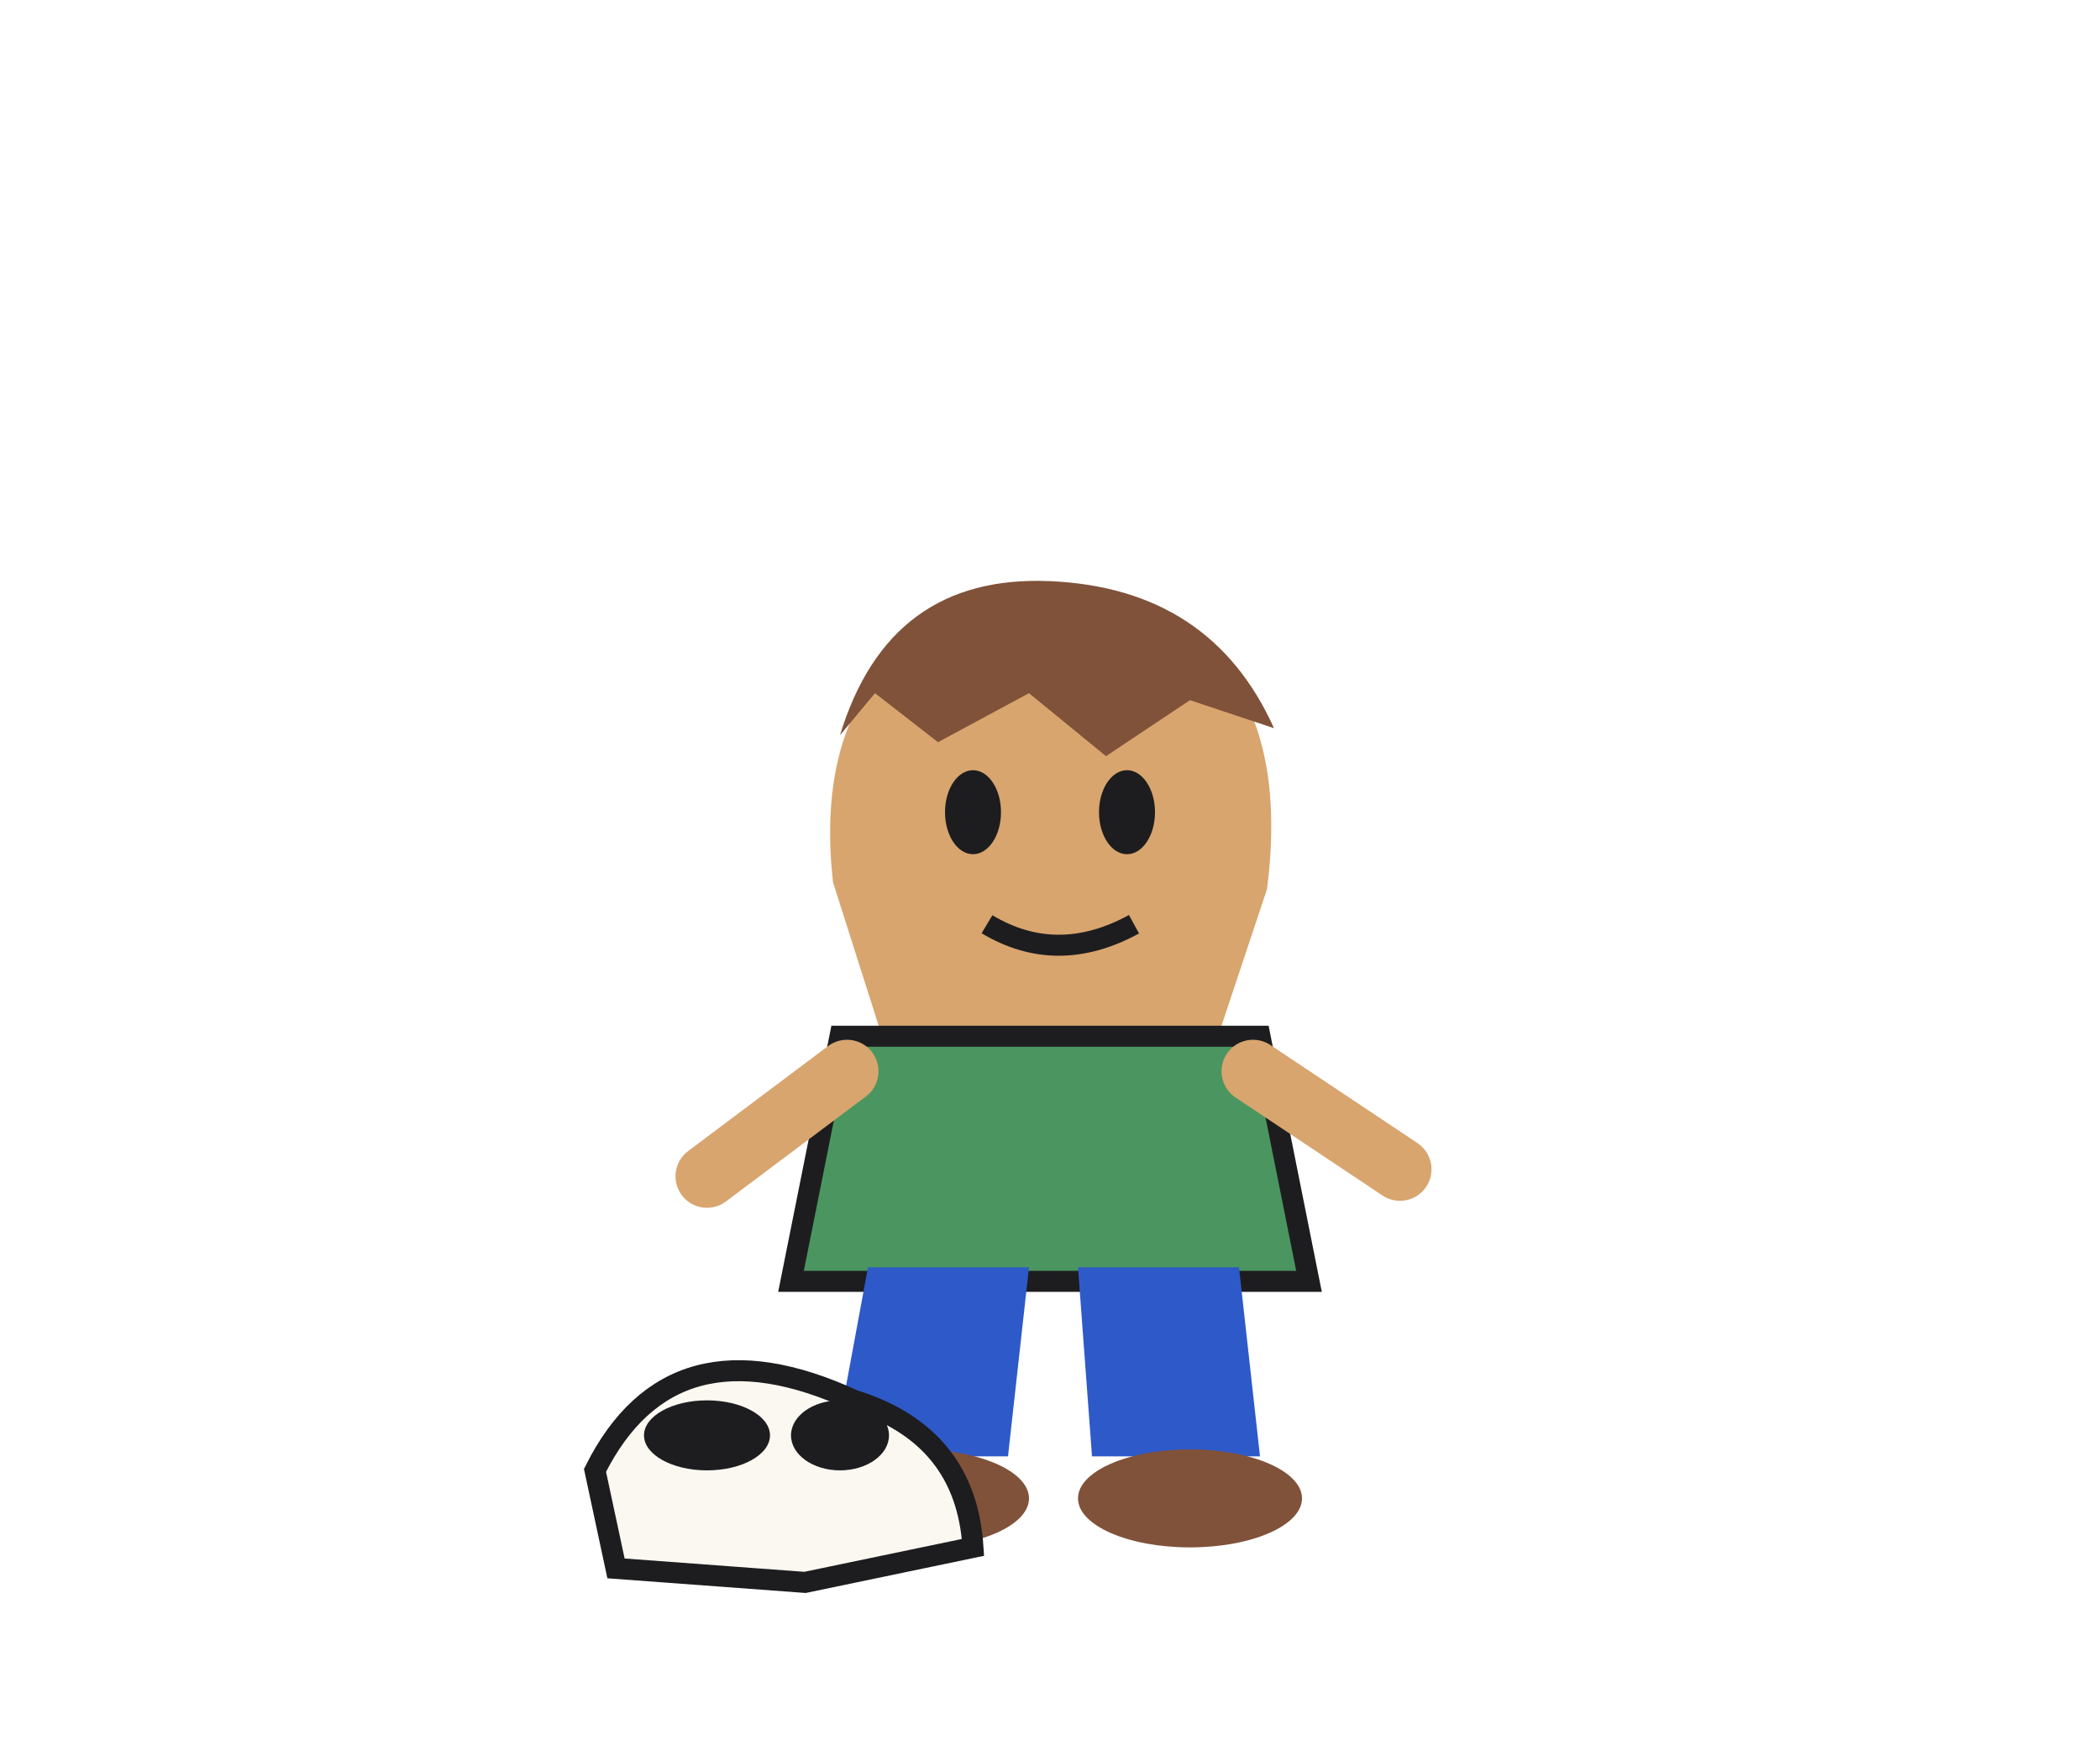
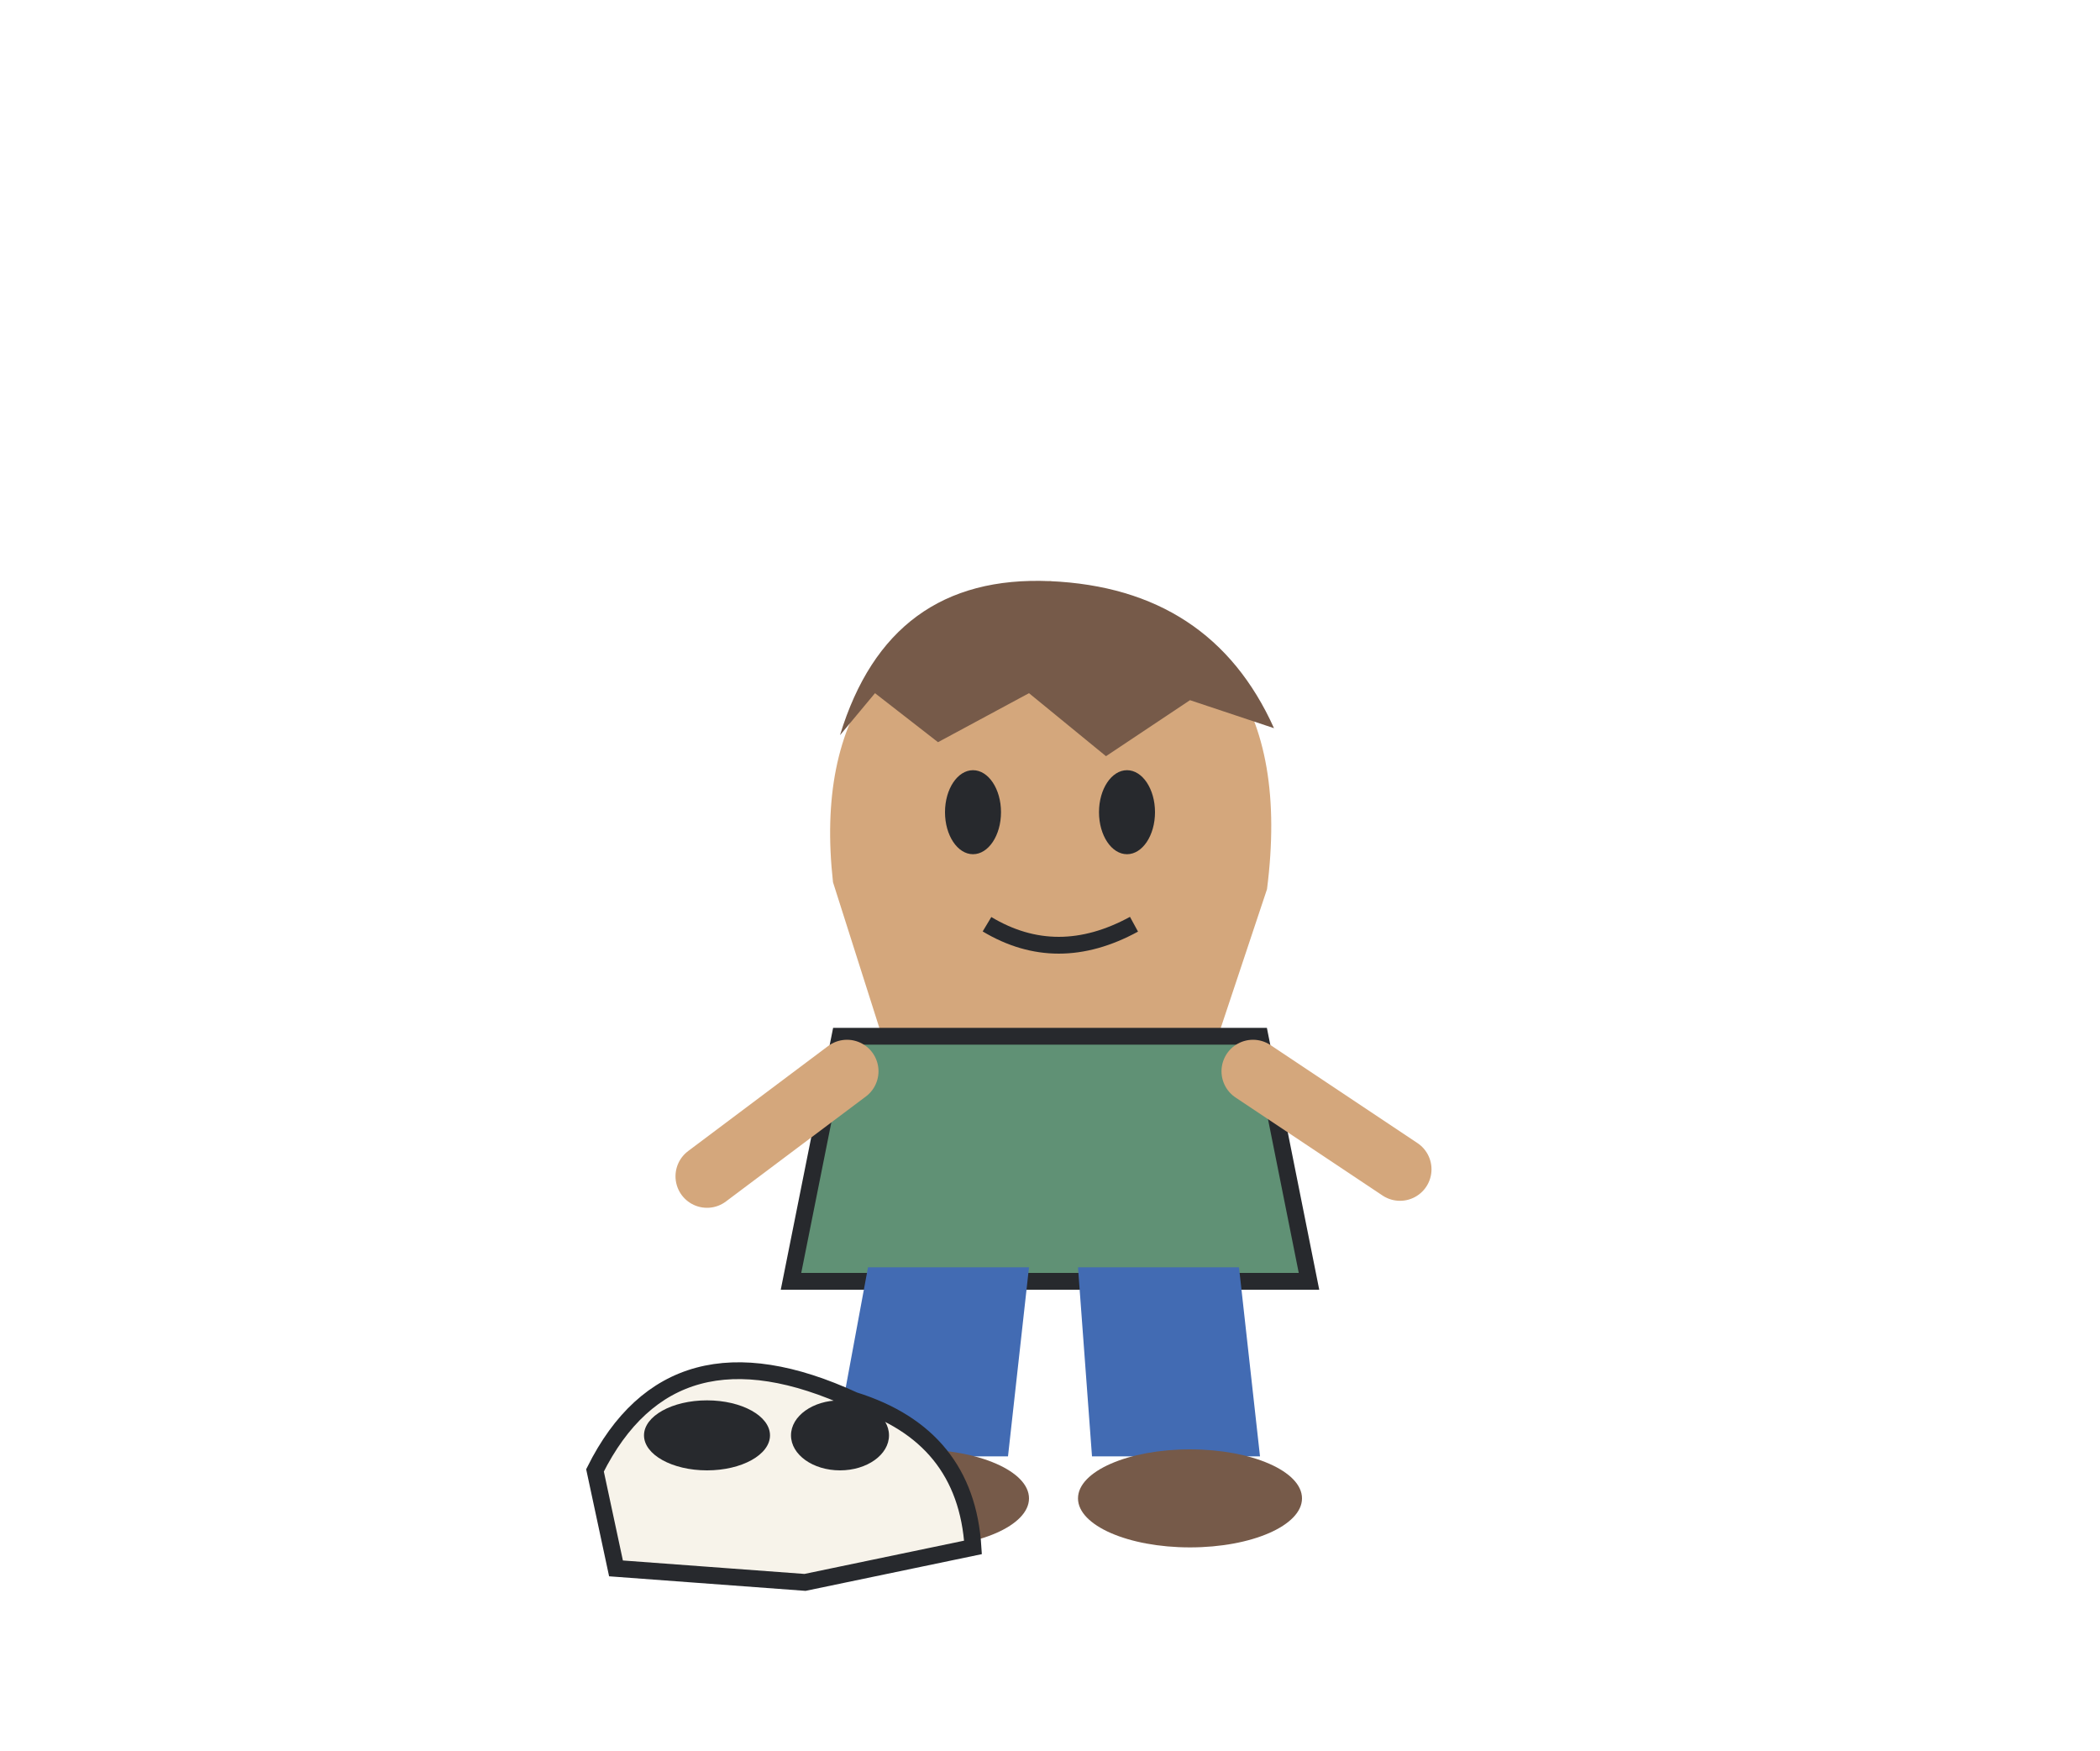
<svg xmlns="http://www.w3.org/2000/svg" width="300" height="250" viewBox="0 0 300 250">
-   <path d="M119 126 Q115 90 150 83 Q186 88 181 127 L174 148 L126 148Z" fill="#D8A56E" />
-   <path d="M120 105 Q127 82 150 83 Q173 84 182 104 L170 100 L158 108 L147 99 L134 106 L125 99Z" fill="#80523A" />
-   <ellipse cx="139" cy="116" rx="4" ry="6" fill="#1D1D1F" />
-   <ellipse cx="161" cy="116" rx="4" ry="6" fill="#1D1D1F" />
-   <path d="M141 132 Q151 138 162 132" fill="none" stroke="#1D1D1F" stroke-width="3" />
-   <path d="M120 148 L180 148 L187 183 L113 183Z" fill="#4B9560" stroke="#1D1D1F" stroke-width="3" />
-   <path d="M121 153 L101 168 M179 153 L200 167" stroke="#D8A56E" stroke-width="9" stroke-linecap="round" />
-   <path d="M124 181 L147 181 L144 208 L119 208Z M154 181 L177 181 L180 208 L156 208Z" fill="#2E59C9" />
-   <ellipse cx="131" cy="214" rx="16" ry="7" fill="#80523A" />
-   <ellipse cx="170" cy="214" rx="16" ry="7" fill="#80523A" />
-   <path d="M85 210 Q96 188 122 200 Q138 205 139 221 L115 226 L88 224Z" fill="#FBF8F1" stroke="#1D1D1F" stroke-width="3" />
-   <ellipse cx="101" cy="205" rx="9" ry="5" fill="#1D1D1F" />
-   <ellipse cx="120" cy="205" rx="7" ry="5" fill="#1D1D1F" />
+   <path d="M119 126 Q115 90 150 83 Q186 88 181 127 L174 148 L126 148Z" fill="#D4A77C" />
+   <path d="M120 105 Q127 82 150 83 Q173 84 182 104 L170 100 L158 108 L147 99 L134 106 L125 99Z" fill="#765A49" />
+   <ellipse cx="139" cy="116" rx="4" ry="6" fill="#27292D" />
+   <ellipse cx="161" cy="116" rx="4" ry="6" fill="#27292D" />
+   <path d="M141 132 Q151 138 162 132" fill="none" stroke="#27292D" stroke-width="2.4" />
+   <path d="M120 148 L180 148 L187 183 L113 183Z" fill="#609175" stroke="#27292D" stroke-width="2.4" />
+   <path d="M121 153 L101 168 M179 153 L200 167" stroke="#D4A77C" stroke-width="9" stroke-linecap="round" />
+   <path d="M124 181 L147 181 L144 208 L119 208Z M154 181 L177 181 L180 208 L156 208Z" fill="#426BB3" />
+   <ellipse cx="131" cy="214" rx="16" ry="7" fill="#765A49" />
+   <ellipse cx="170" cy="214" rx="16" ry="7" fill="#765A49" />
+   <path d="M85 210 Q96 188 122 200 Q138 205 139 221 L115 226 L88 224Z" fill="#F7F3EA" stroke="#27292D" stroke-width="2.4" />
+   <ellipse cx="101" cy="205" rx="9" ry="5" fill="#27292D" />
+   <ellipse cx="120" cy="205" rx="7" ry="5" fill="#27292D" />
</svg>
